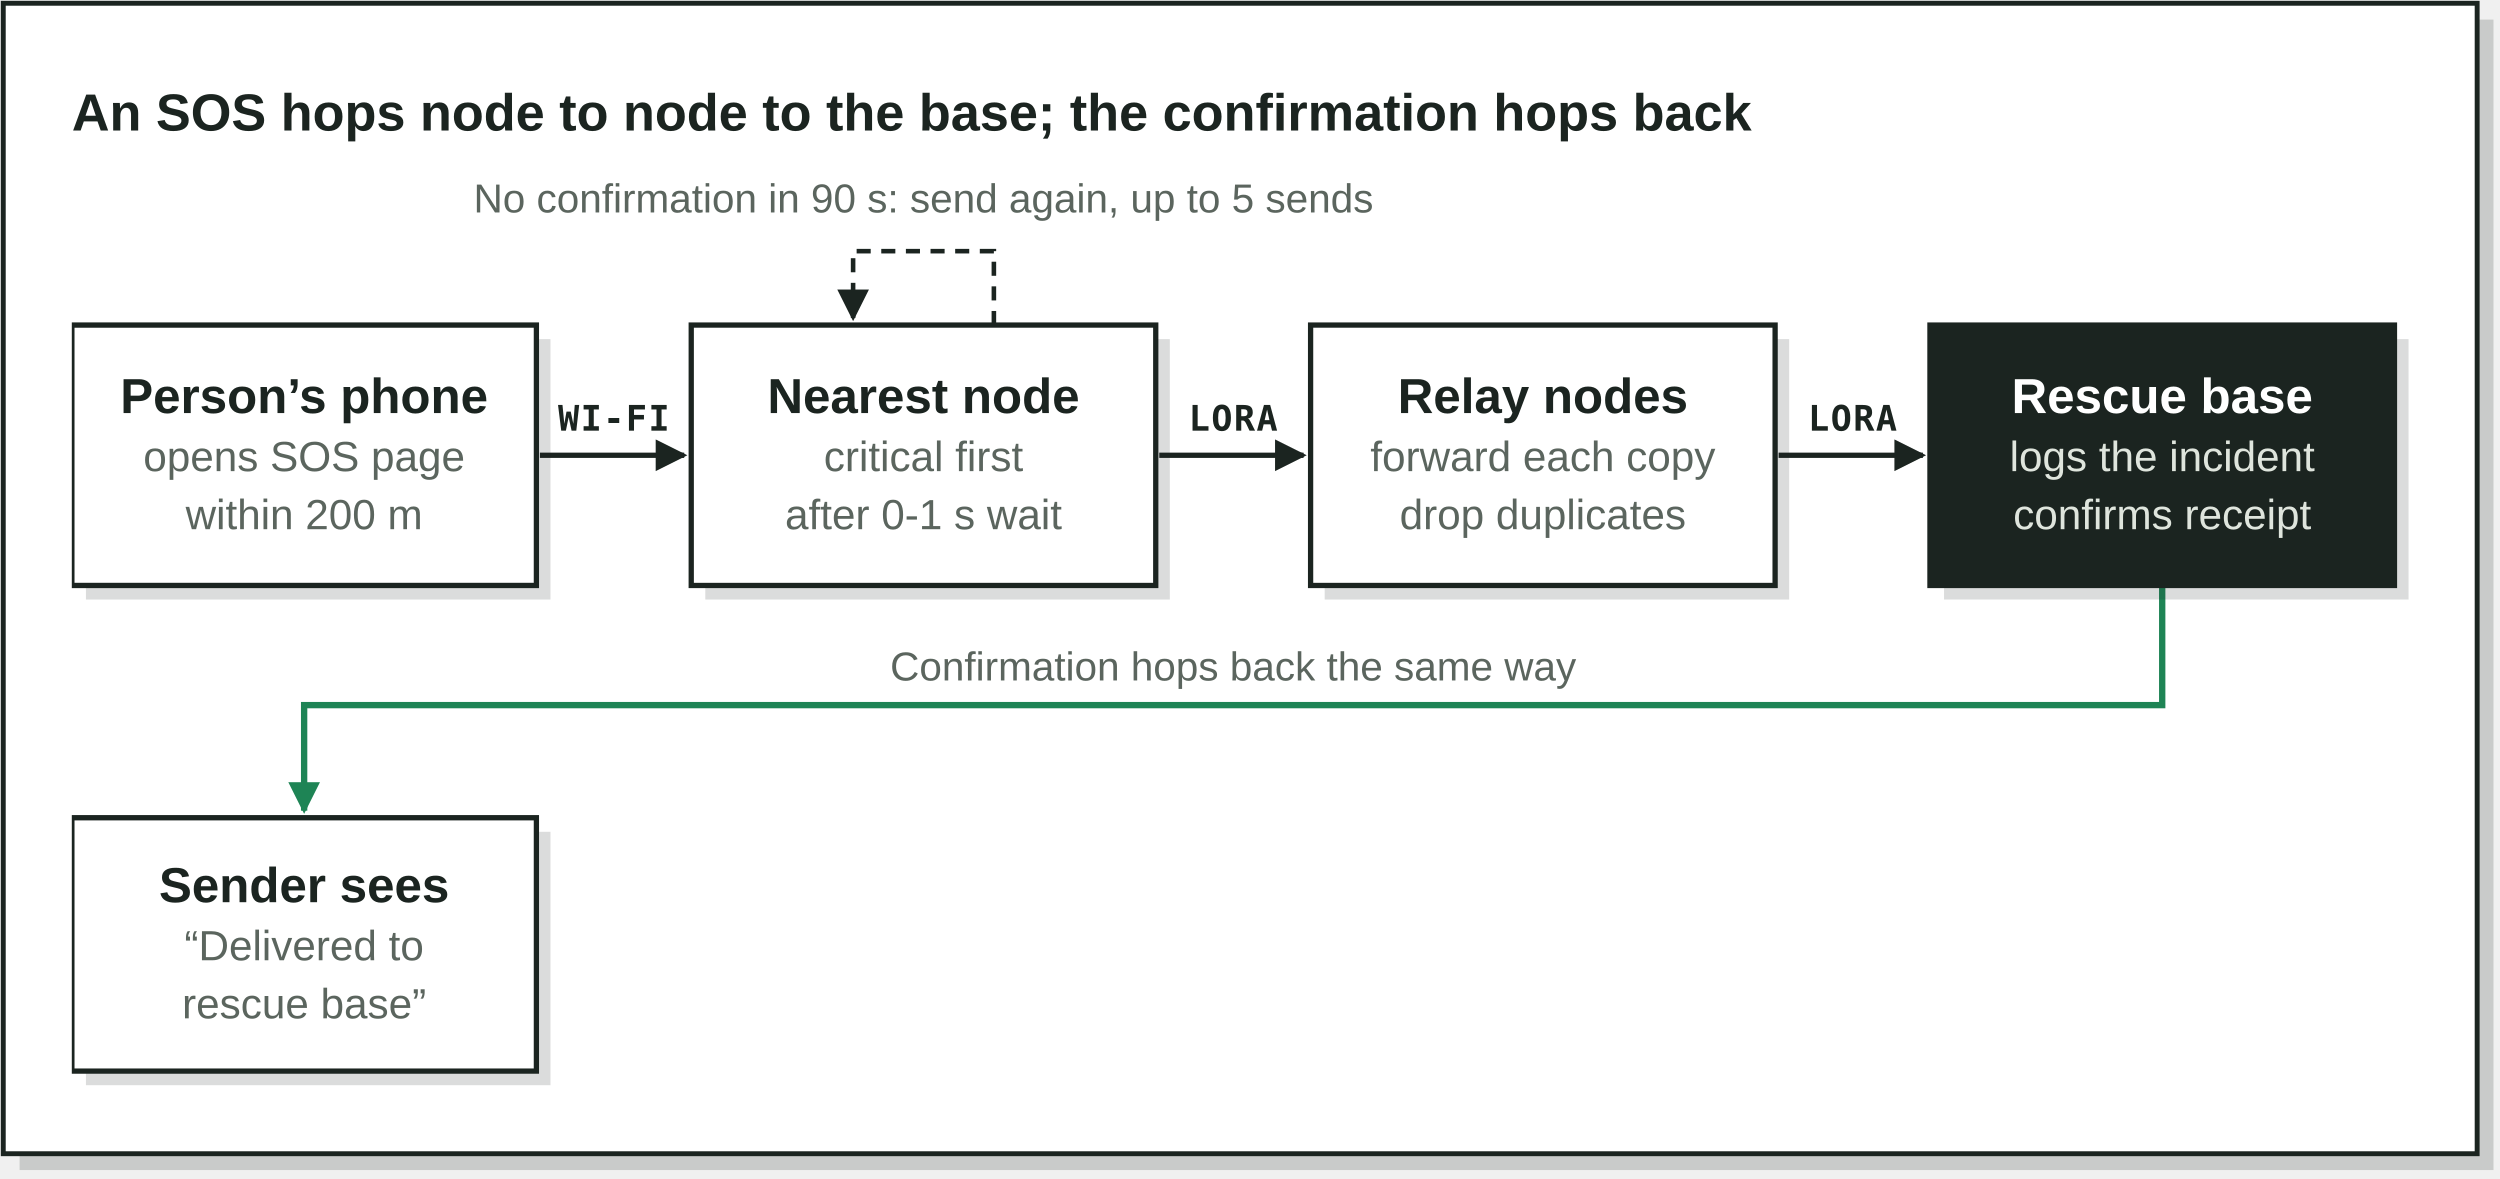
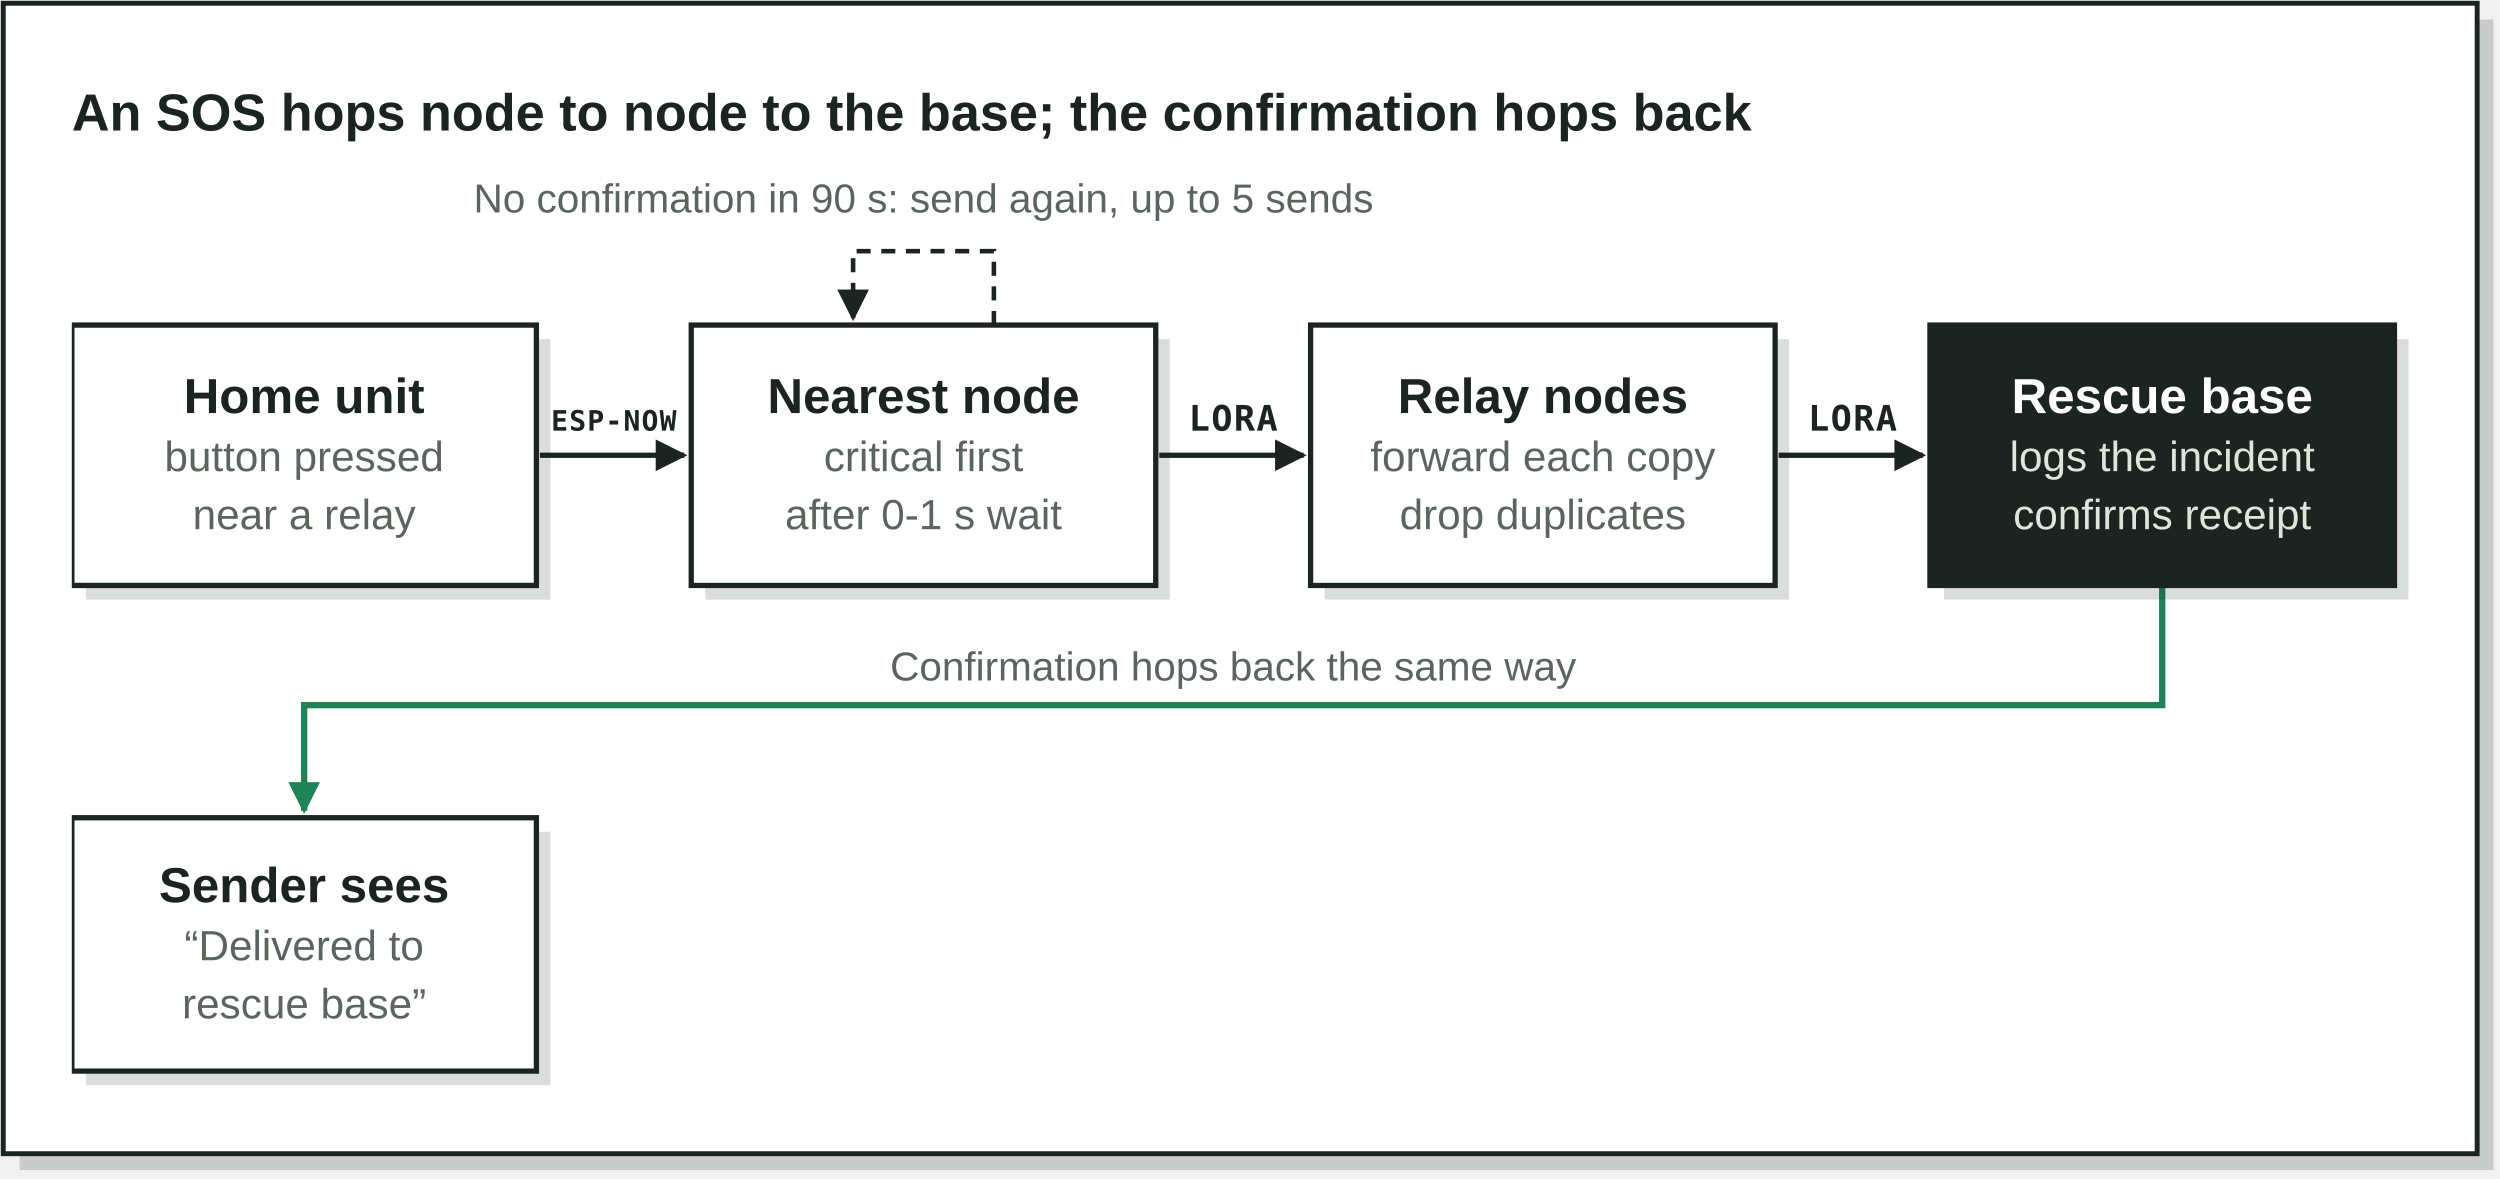
<svg xmlns="http://www.w3.org/2000/svg" width="766" height="361" viewBox="0 0 766 361" role="img">
  <style>
.d-title { font: 700 14px "Liberation Sans", Arial, Helvetica, sans-serif; fill: #1b2420; }
.d-line { font: 12px "Liberation Sans", Arial, Helvetica, sans-serif; fill: #5b655e; }
.d-inv .d-title { fill: #ffffff; }
.d-inv .d-line { fill: #dfe5dd; }
.d-edge { font: 700 10px "DejaVu Sans Mono", Menlo, Consolas, monospace; fill: #1b2420; letter-spacing: 0.04em; }
.d-note { font: 11.5px "Liberation Sans", Arial, Helvetica, sans-serif; fill: #5b655e; }
.c-tick { font: 10.5px "DejaVu Sans Mono", Menlo, Consolas, monospace; fill: #5b655e; }
.c-val { font: 700 11px "DejaVu Sans Mono", Menlo, Consolas, monospace; fill: #1b2420; }
.c-axis { font: 10.5px "Liberation Sans", Arial, Helvetica, sans-serif; fill: #5b655e; }

.f-title { font: 700 16px "Liberation Sans", Arial, Helvetica, sans-serif; fill: #1b2420; }
.f-sub { font: 11px "DejaVu Sans Mono", Menlo, Consolas, monospace; fill: #5b655e; }
.f-key { font: 12px "Liberation Sans", Arial, Helvetica, sans-serif; fill: #5b655e; }
</style>
  <rect x="6" y="6" width="758" height="352.5" fill="#1b2420" fill-opacity="0.18" />
  <rect x="1" y="1" width="758" height="352.5" fill="#ffffff" stroke="#1b2420" stroke-width="1.5" />
  <text class="f-title" x="22" y="40">An SOS hops node to node to the base; the confirmation hops back</text>
  <svg x="22" y="50.0" width="716" height="282.5" viewBox="0 0 664 262">
    <defs>
      <marker id="ah" viewBox="0 0 10 10" refX="9" refY="5" markerUnits="userSpaceOnUse" markerWidth="9" markerHeight="9" orient="auto">
        <path d="M0 0 L10 5 L0 10 z" fill="#1b2420" />
      </marker>
      <marker id="ahg" viewBox="0 0 10 10" refX="9" refY="5" markerUnits="userSpaceOnUse" markerWidth="9" markerHeight="9" orient="auto">
        <path d="M0 0 L10 5 L0 10 z" fill="#1e8455" />
      </marker>
    </defs>
    <text class="d-note" x="242" y="14" text-anchor="middle">No confirmation in 90 s: send again, up to 5 sends</text>
    <path d="M262 46 V25 H222 V44" fill="none" stroke="#1b2420" stroke-width="1.3" stroke-dasharray="4 3" marker-end="url(#ah)" />
    <line x1="133" y1="83.0" x2="174" y2="83.0" stroke="#1b2420" stroke-width="1.5" marker-end="url(#ah)" />
-     <text class="d-edge" x="154.0" y="76.0" text-anchor="middle">WI-FI</text>
+     <text class="d-edge" x="154.0" y="76.0" text-anchor="middle" style="font-size:8px">ESP-NOW</text>
    <line x1="309" y1="83.0" x2="350" y2="83.0" stroke="#1b2420" stroke-width="1.5" marker-end="url(#ah)" />
    <text class="d-edge" x="330.0" y="76.0" text-anchor="middle">LORA</text>
    <line x1="485" y1="83.0" x2="526" y2="83.0" stroke="#1b2420" stroke-width="1.5" marker-end="url(#ah)" />
    <text class="d-edge" x="506.0" y="76.0" text-anchor="middle">LORA</text>
    <path d="M594.0 120 V154 H66.0 V184" fill="none" stroke="#1e8455" stroke-width="1.8" marker-end="url(#ahg)" />
    <text class="d-note" x="330" y="147" text-anchor="middle">Confirmation hops back the same way</text>
    <rect x="4" y="50" width="132" height="74" fill="#1b2420" fill-opacity="0.16" />
    <rect x="0" y="46" width="132" height="74" fill="#ffffff" stroke="#1b2420" stroke-width="1.5" />
    <g class="">
-       <text class="d-title" x="66.0" y="71.0" text-anchor="middle">Person’s phone</text>
-       <text class="d-line" x="66.0" y="87.5" text-anchor="middle">opens SOS page</text>
-       <text class="d-line" x="66.0" y="104.0" text-anchor="middle">within 200 m</text>
+       <text class="d-title" x="66.0" y="71.0" text-anchor="middle">Home unit</text>
+       <text class="d-line" x="66.0" y="87.5" text-anchor="middle">button pressed</text>
+       <text class="d-line" x="66.0" y="104.0" text-anchor="middle">near a relay</text>
    </g>
    <rect x="180" y="50" width="132" height="74" fill="#1b2420" fill-opacity="0.16" />
    <rect x="176" y="46" width="132" height="74" fill="#ffffff" stroke="#1b2420" stroke-width="1.5" />
    <g class="">
      <text class="d-title" x="242.0" y="71.0" text-anchor="middle">Nearest node</text>
      <text class="d-line" x="242.0" y="87.5" text-anchor="middle">critical first</text>
      <text class="d-line" x="242.0" y="104.0" text-anchor="middle">after 0-1 s wait</text>
    </g>
    <rect x="356" y="50" width="132" height="74" fill="#1b2420" fill-opacity="0.16" />
    <rect x="352" y="46" width="132" height="74" fill="#ffffff" stroke="#1b2420" stroke-width="1.5" />
    <g class="">
      <text class="d-title" x="418.0" y="71.0" text-anchor="middle">Relay nodes</text>
      <text class="d-line" x="418.0" y="87.5" text-anchor="middle">forward each copy</text>
      <text class="d-line" x="418.0" y="104.0" text-anchor="middle">drop duplicates</text>
    </g>
    <rect x="532" y="50" width="132" height="74" fill="#1b2420" fill-opacity="0.16" />
    <rect x="528" y="46" width="132" height="74" fill="#1b2420" stroke="#1b2420" stroke-width="1.5" />
    <g class="d-inv">
      <text class="d-title" x="594.0" y="71.0" text-anchor="middle">Rescue base</text>
      <text class="d-line" x="594.0" y="87.5" text-anchor="middle">logs the incident</text>
      <text class="d-line" x="594.0" y="104.0" text-anchor="middle">confirms receipt</text>
    </g>
    <rect x="4" y="190" width="132" height="72" fill="#1b2420" fill-opacity="0.16" />
    <rect x="0" y="186" width="132" height="72" fill="#ffffff" stroke="#1b2420" stroke-width="1.5" />
    <g class="">
      <text class="d-title" x="66.0" y="210.0" text-anchor="middle">Sender sees</text>
      <text class="d-line" x="66.0" y="226.5" text-anchor="middle">“Delivered to</text>
      <text class="d-line" x="66.0" y="243.0" text-anchor="middle">rescue base”</text>
    </g>
  </svg>
</svg>
